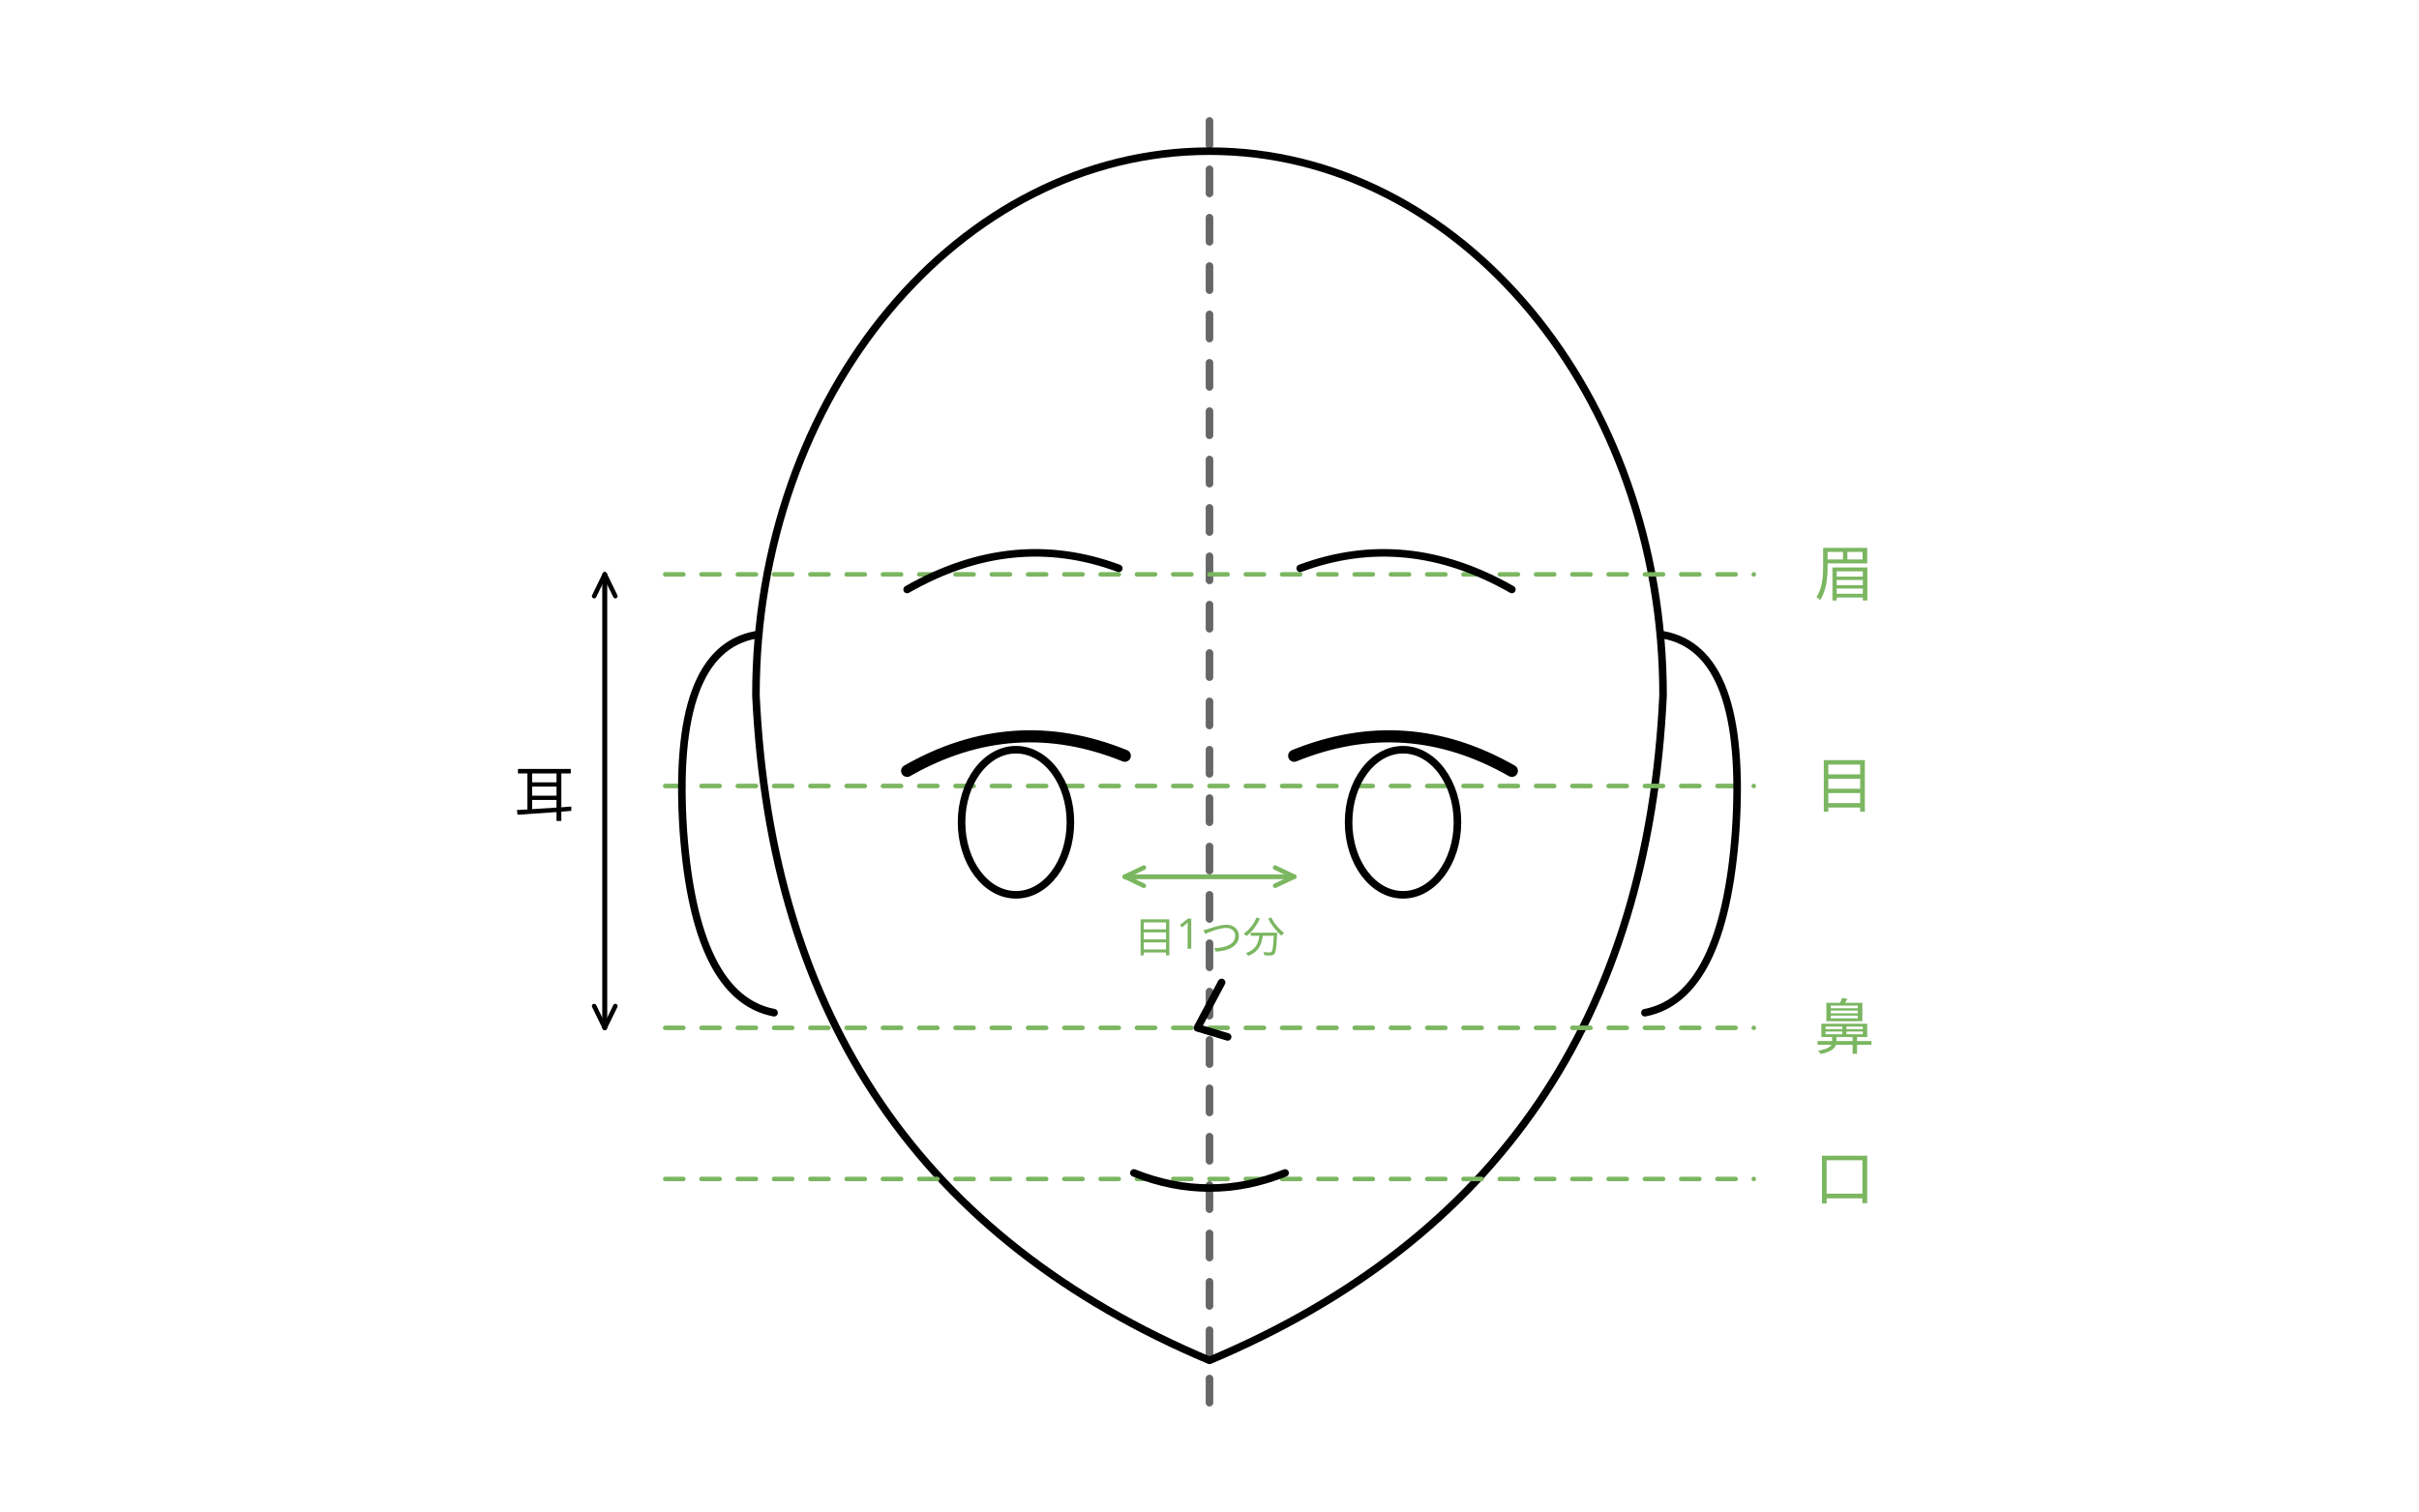
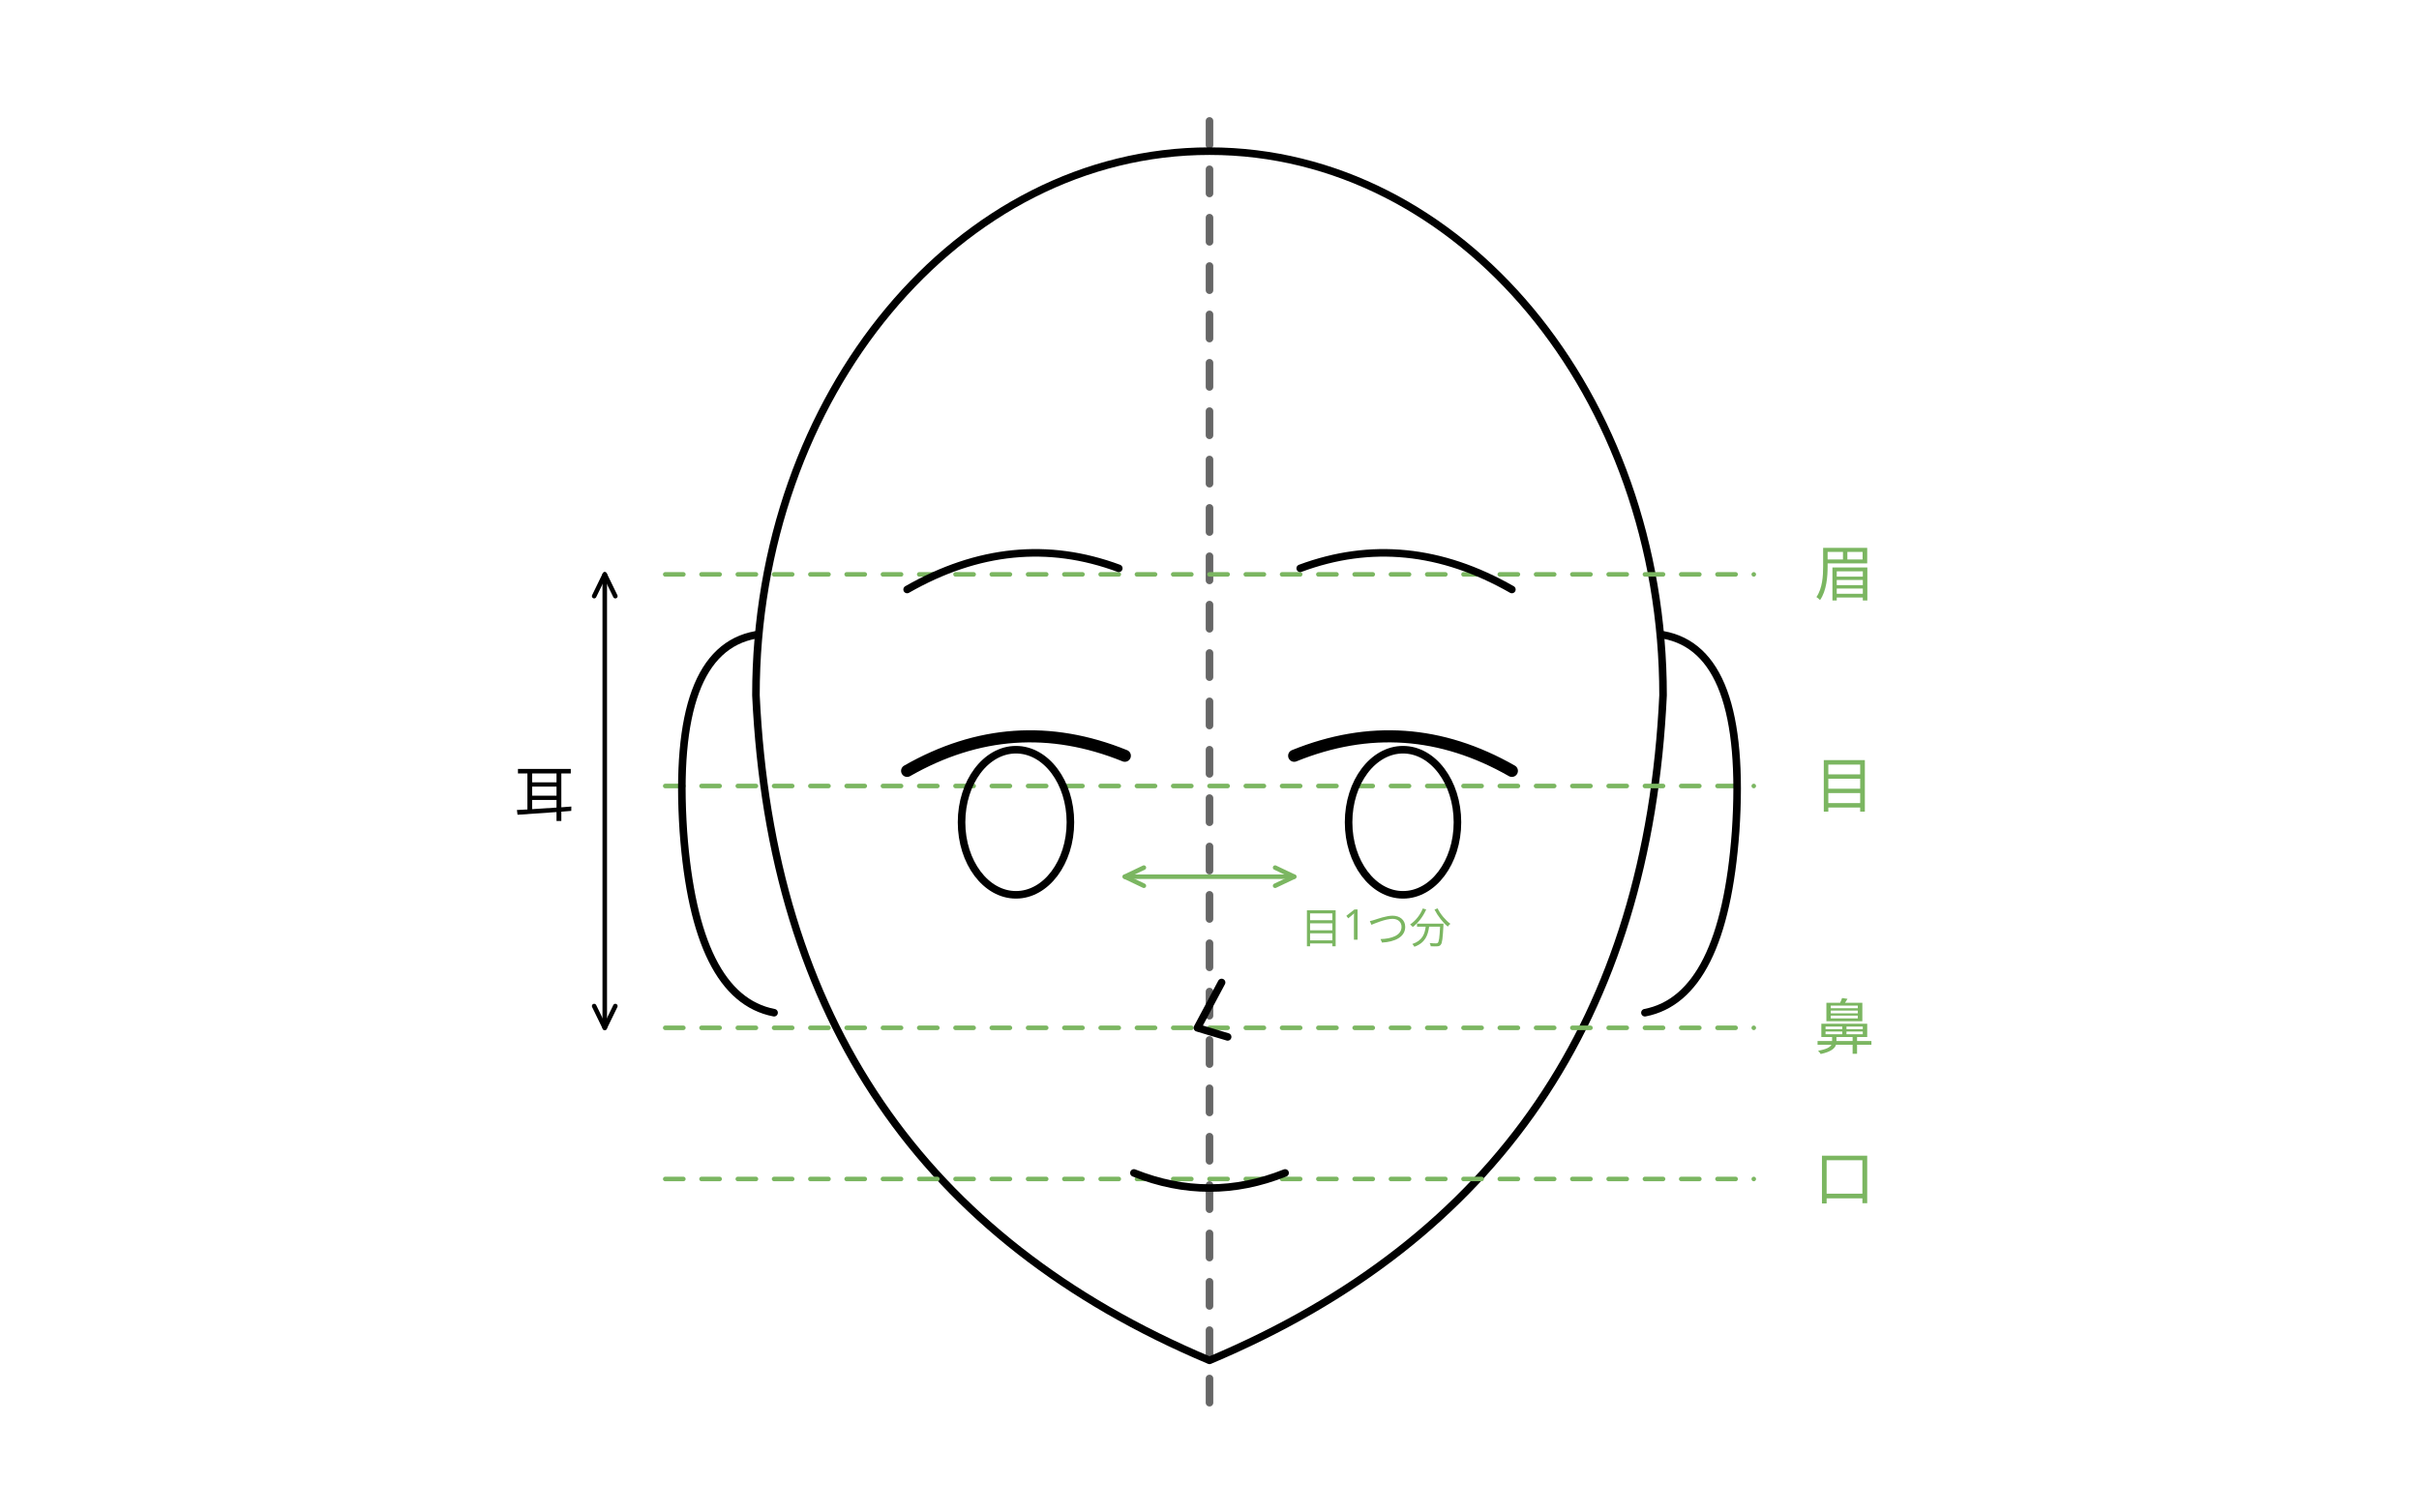
<svg xmlns="http://www.w3.org/2000/svg" viewBox="0 0 800 500" fill="none" stroke="currentColor" stroke-width="2.5" stroke-linecap="round" stroke-linejoin="round" font-family="Zen Kaku Gothic New, sans-serif">
  <path d="M250,230 A150,180 0 0 1 550,230 Q542.5,390 400,450 Q257.5,390 250,230 Z" />
  <line x1="400" y1="40" x2="400" y2="465" stroke-dasharray="8 8" opacity="0.6" />
  <line x1="220" y1="190" x2="580" y2="190" stroke="#7BB661" stroke-width="1.5" stroke-dasharray="6 6" />
  <text x="600" y="197" font-size="20" fill="#7BB661" stroke="none" text-anchor="start">眉</text>
  <line x1="220" y1="260" x2="580" y2="260" stroke="#7BB661" stroke-width="1.5" stroke-dasharray="6 6" />
  <text x="600" y="267" font-size="20" fill="#7BB661" stroke="none" text-anchor="start">目</text>
  <line x1="220" y1="340" x2="580" y2="340" stroke="#7BB661" stroke-width="1.5" stroke-dasharray="6 6" />
  <text x="600" y="347" font-size="20" fill="#7BB661" stroke="none" text-anchor="start">鼻</text>
  <line x1="220" y1="390" x2="580" y2="390" stroke="#7BB661" stroke-width="1.5" stroke-dasharray="6 6" />
  <text x="600" y="397" font-size="20" fill="#7BB661" stroke="none" text-anchor="start">口</text>
  <path d="M300,195 Q335,175 370,188" />
  <path d="M500,195 Q465,175 430,188" />
  <path d="M300,255 Q335,235 372,250" stroke-width="4" />
  <path d="M500,255 Q465,235 428,250" stroke-width="4" />
  <ellipse cx="336" cy="272" rx="18" ry="24" />
  <ellipse cx="464" cy="272" rx="18" ry="24" />
  <path d="M404,325 L396,340 L406,343" />
  <path d="M375,388 Q400,398 425,388" />
  <path d="M250,210 Q222,215 226,275 Q230,330 256,335" />
  <path d="M550,210 Q578,215 574,275 Q570,330 544,335" />
  <line x1="200" y1="190" x2="200" y2="340" stroke-width="1.5" />
+   <path d="M203.5,197.2 L200,190 L196.5,197.2" stroke-width="1.5" />
  <path d="M196.5,332.8 L200,340 L203.5,332.8" stroke-width="1.5" />
-   <line x1="200" y1="340" x2="200" y2="190" stroke-width="1.5" />
-   <path d="M203.5,197.2 L200,190 L196.5,197.2" stroke-width="1.5" />
  <text x="190" y="270" font-size="20" fill="currentColor" stroke="none" text-anchor="end">耳</text>
  <line x1="372" y1="290" x2="428" y2="290" stroke="#7BB661" stroke-width="1.5" />
+   <path d="M378.3,287 L372,290 L378.3,293" stroke="#7BB661" stroke-width="1.5" />
  <path d="M421.7,293 L428,290 L421.7,287" stroke="#7BB661" stroke-width="1.5" />
-   <line x1="428" y1="290" x2="372" y2="290" stroke="#7BB661" stroke-width="1.5" />
-   <path d="M378.3,287 L372,290 L378.3,293" stroke="#7BB661" stroke-width="1.5" />
-   <text x="400" y="315" font-size="14" fill="#7BB661" stroke="none" text-anchor="middle">目1つ分</text>
+   <text x="430" y="312" font-size="14" fill="#7BB661" stroke="none" text-anchor="start">目1つ分</text>
</svg>
